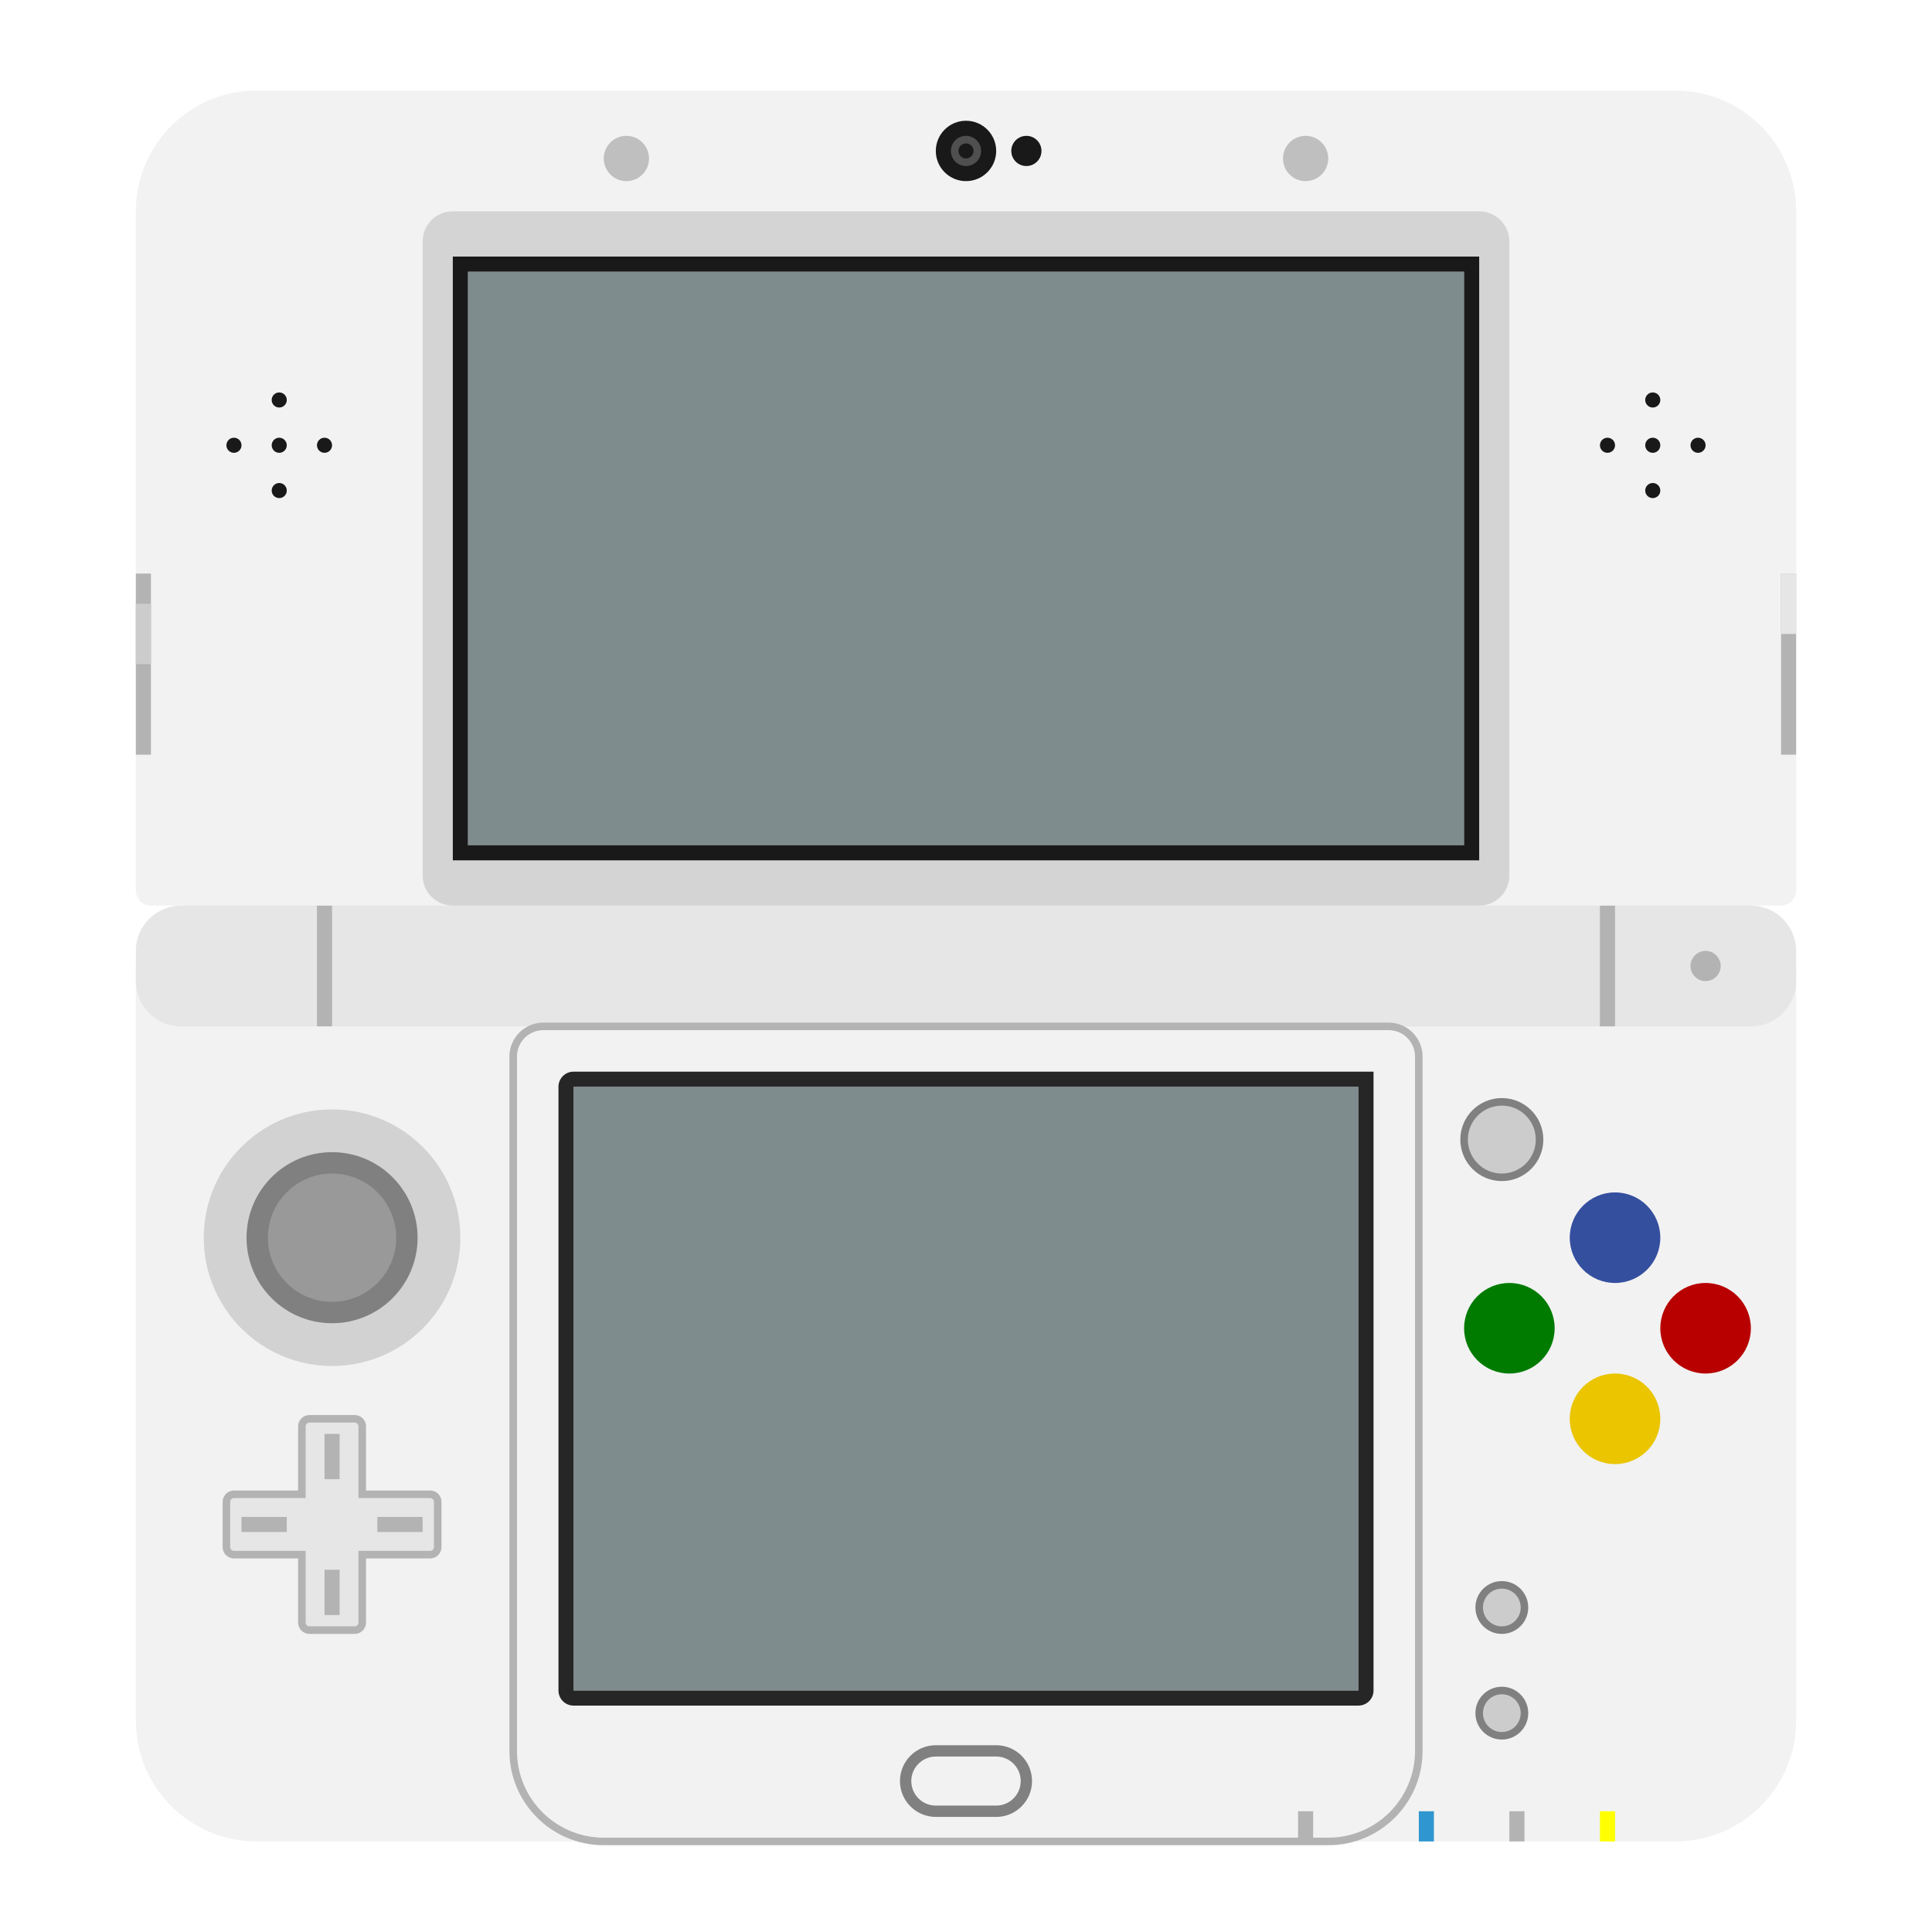
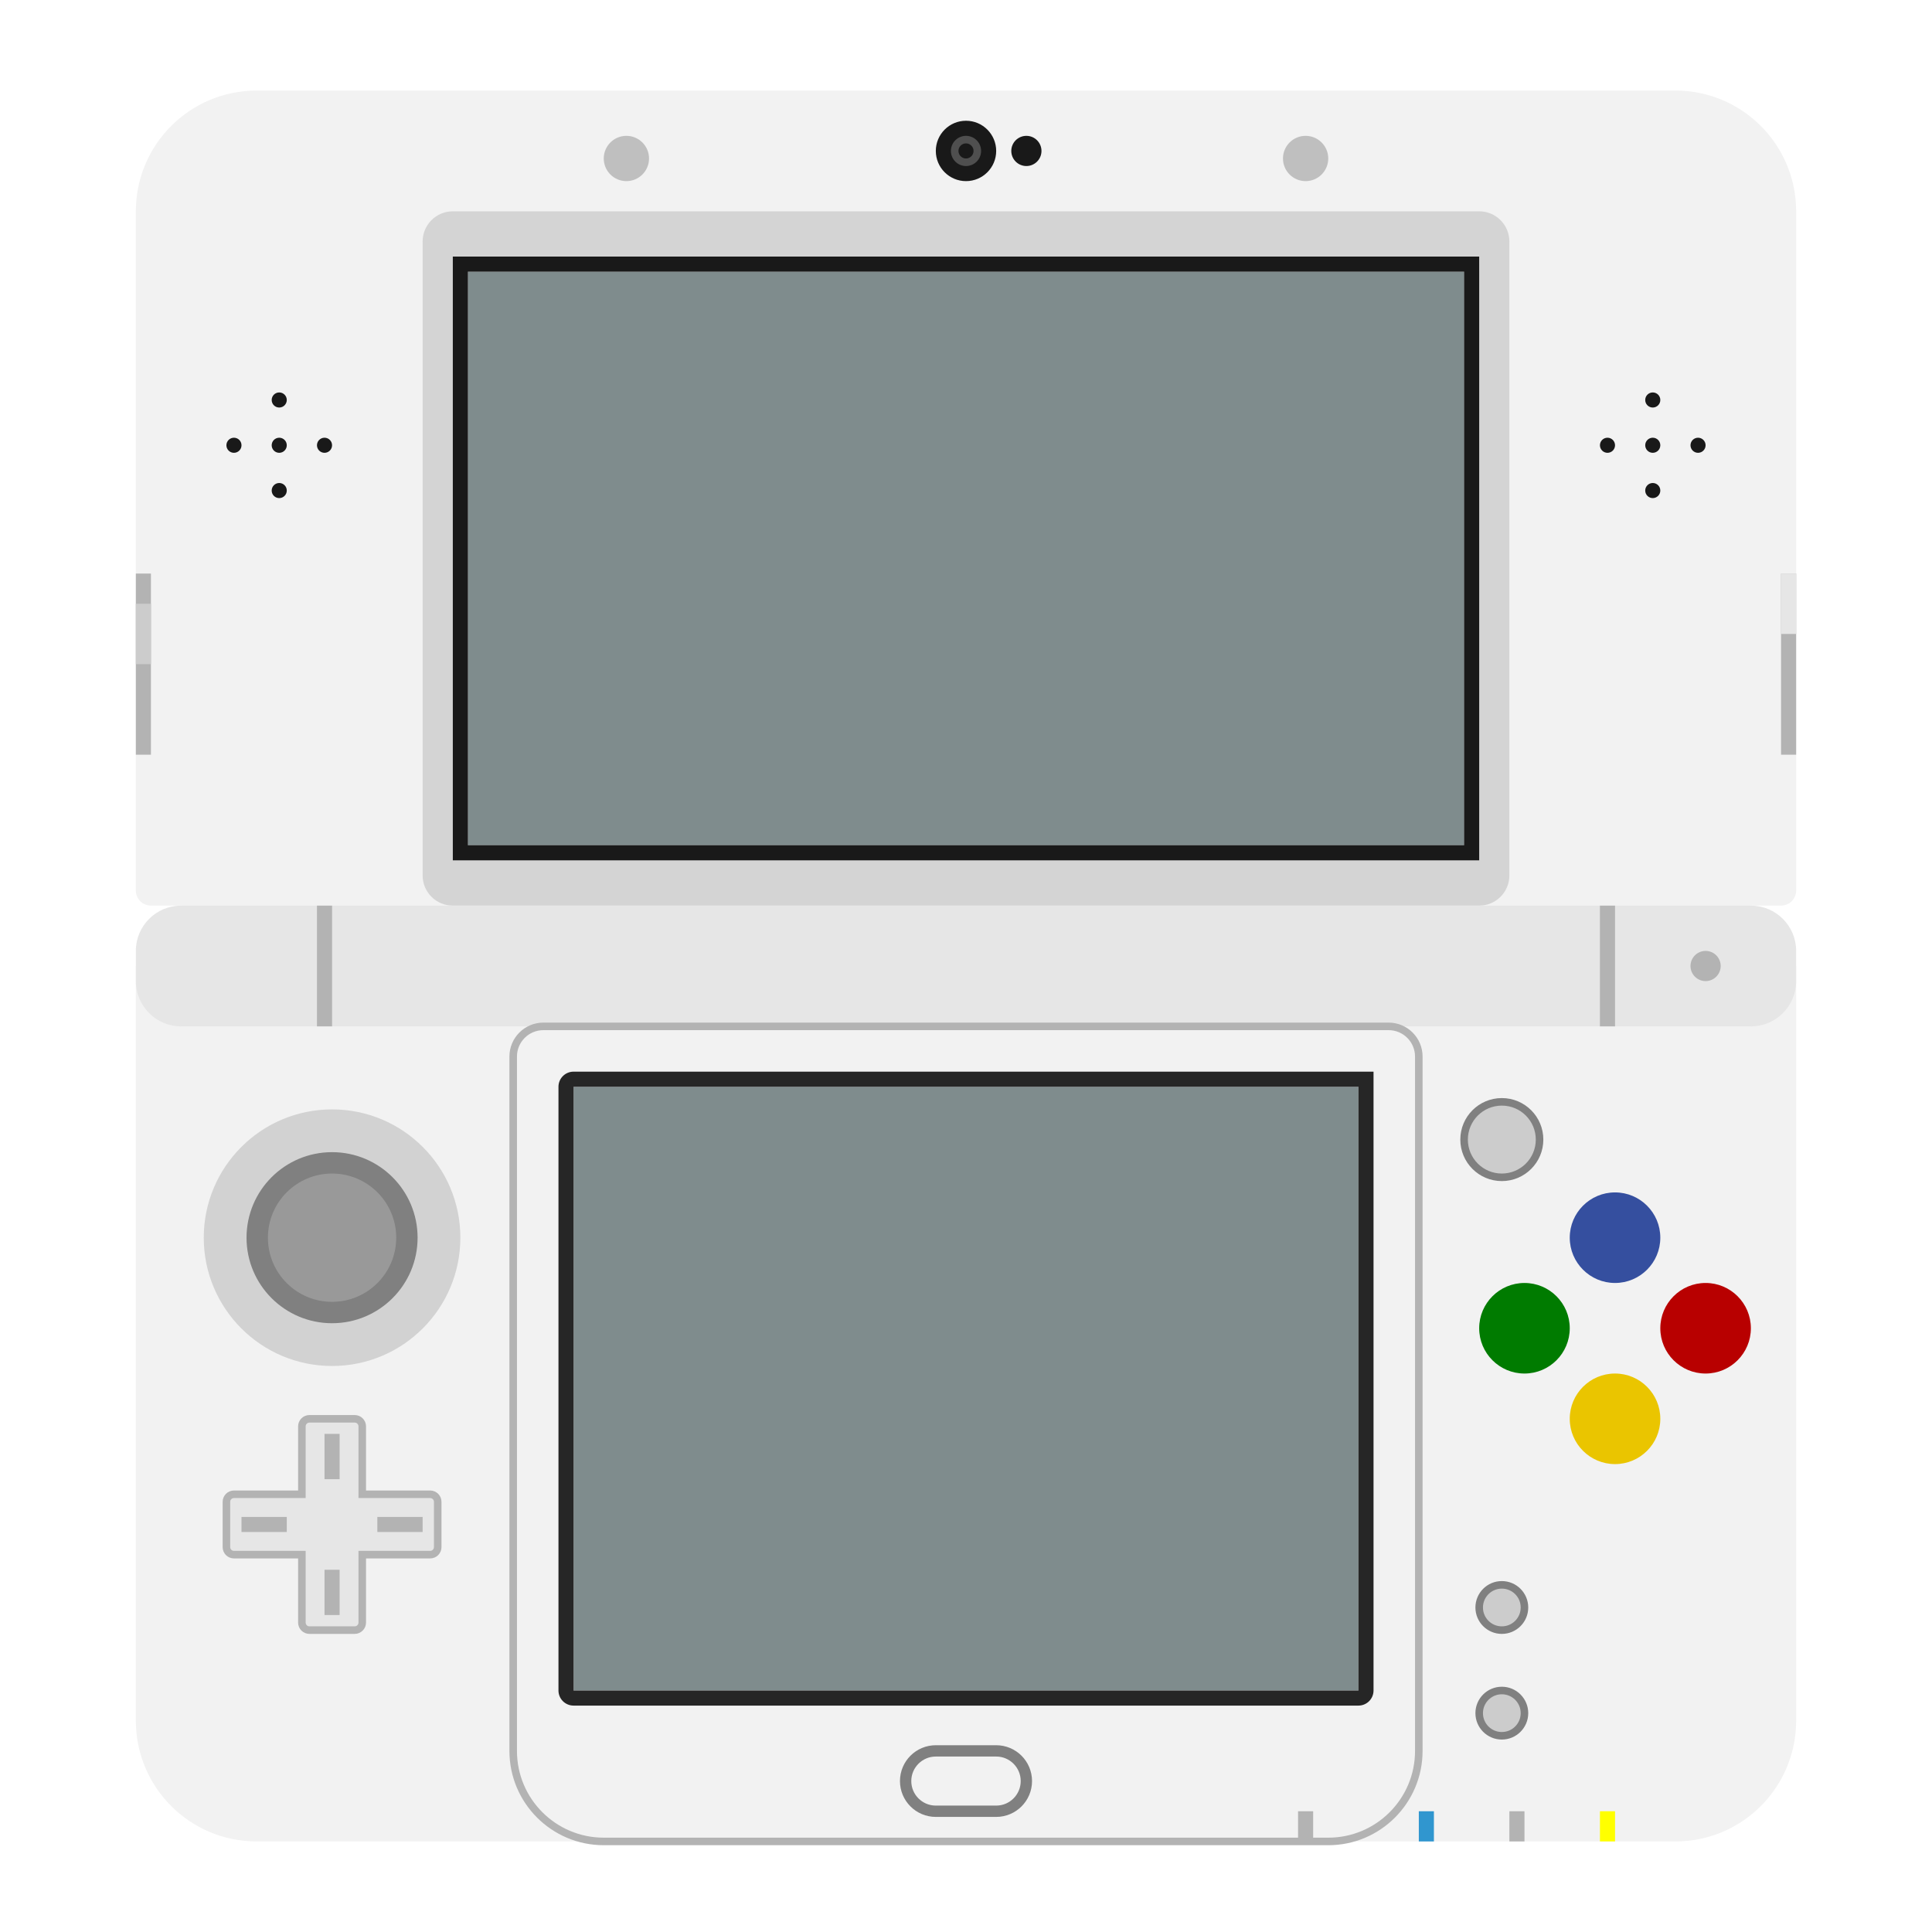
<svg xmlns="http://www.w3.org/2000/svg" viewBox="0 0 341.333 341.333" height="256" width="256" xml:space="preserve" id="svg2" version="1.1">
  <defs id="defs6">
    <clipPath id="clipPath18" clipPathUnits="userSpaceOnUse">
      <path id="path16" d="M 0,256 H 256 V 0 H 0 Z" />
    </clipPath>
    <clipPath id="clipPath26" clipPathUnits="userSpaceOnUse">
      <path id="path24" d="M 12,252 H 244 V 4 H 12 Z" />
    </clipPath>
    <clipPath id="clipPath18-0" clipPathUnits="userSpaceOnUse">
      <path id="path16-8" d="M 0,256 H 256 V 0 H 0 Z" />
    </clipPath>
    <clipPath id="clipPath26-4" clipPathUnits="userSpaceOnUse">
      <path id="path24-1" d="M 10,252 H 246 V 4 H 10 Z" />
    </clipPath>
  </defs>
  <g id="g22" transform="matrix(1.333333,0,0,-1.333333,0,341.3333)" />
  <path id="path38-9" style="fill:#f2f2f2;fill-opacity:1;fill-rule:nonzero;stroke:none;stroke-width:1.333" d="M 296,16 H 45.333 c -11.781,0 -21.333,9.552 -21.333,21.333 V 157.333 c 0,1.472 1.195,2.667 2.667,2.667 h 5.333 v 5.333 H 309.333 V 160 h 5.333 c 1.472,0 2.667,-1.195 2.667,-2.667 V 37.333 c 0,-11.781 -9.551,-21.333 -21.333,-21.333" />
  <path id="path42-2" style="fill:#d4d4d4;fill-opacity:1;fill-rule:nonzero;stroke:none;stroke-width:1.333" d="M 261.333,160 H 80 c -2.945,0 -5.333,-2.388 -5.333,-5.333 V 42.667 c 0,-2.945 2.388,-5.333 5.333,-5.333 h 181.333 c 2.945,0 5.333,2.388 5.333,5.333 V 154.667 c 0,2.945 -2.388,5.333 -5.333,5.333" />
  <path d="m 258.667,149.333 h -176 V 48 h 176 z" style="fill:#7f8c8d;fill-opacity:1;fill-rule:nonzero;stroke:none;stroke-width:1.333" id="path44" />
  <path id="path48" style="fill:#191919;fill-opacity:1;fill-rule:nonzero;stroke:none;stroke-width:1.333" d="M 261.333,45.333 H 258.667 82.667 80 V 48 149.333 152 h 2.667 176 2.667 V 149.333 48 Z M 258.667,149.333 H 82.667 V 48 h 176 z" />
  <path id="path52" style="fill:#191919;fill-opacity:1;fill-rule:nonzero;stroke:none;stroke-width:1.333" d="m 176,26.667 c 0,2.945 -2.388,5.333 -5.333,5.333 -2.945,0 -5.333,-2.388 -5.333,-5.333 0,-2.945 2.388,-5.333 5.333,-5.333 2.945,0 5.333,2.388 5.333,5.333" />
  <path id="path56" style="fill:#4f4f4f;fill-opacity:1;fill-rule:nonzero;stroke:none;stroke-width:1.333" d="m 168,26.667 c 0,-1.472 1.195,-2.667 2.667,-2.667 1.472,0 2.667,1.195 2.667,2.667 0,1.472 -1.195,2.667 -2.667,2.667 -1.472,0 -2.667,-1.195 -2.667,-2.667" />
  <path id="path60" style="fill:#191919;fill-opacity:1;fill-rule:nonzero;stroke:none;stroke-width:1.333" d="m 172,26.667 c 0,0.736 -0.597,1.333 -1.333,1.333 -0.736,0 -1.333,-0.597 -1.333,-1.333 0,-0.736 0.597,-1.333 1.333,-1.333 0.736,0 1.333,0.597 1.333,1.333" />
  <path id="path64" style="fill:#191919;fill-opacity:1;fill-rule:nonzero;stroke:none;stroke-width:1.333" d="m 178.667,26.667 c 0,1.472 1.195,2.667 2.667,2.667 1.472,0 2.667,-1.195 2.667,-2.667 0,-1.472 -1.195,-2.667 -2.667,-2.667 -1.472,0 -2.667,1.195 -2.667,2.667" />
  <path id="path68" style="fill:#bfbfbf;fill-opacity:1;fill-rule:nonzero;stroke:none;stroke-width:1.333" d="m 114.667,28 c 0,2.209 -1.791,4 -4,4 -2.209,0 -4,-1.791 -4,-4 0,-2.209 1.791,-4 4,-4 2.209,0 4,1.791 4,4" />
  <path id="path72" style="fill:#bfbfbf;fill-opacity:1;fill-rule:nonzero;stroke:none;stroke-width:1.333" d="m 234.667,28 c 0,2.209 -1.791,4 -4,4 -2.209,0 -4,-1.791 -4,-4 0,-2.209 1.791,-4 4,-4 2.209,0 4,1.791 4,4" />
  <path id="path76" style="fill:#191919;fill-opacity:1;fill-rule:nonzero;stroke:none;stroke-width:1.333" d="m 48,70.667 c 0,0.736 0.597,1.333 1.333,1.333 0.736,0 1.333,-0.597 1.333,-1.333 0,-0.736 -0.597,-1.333 -1.333,-1.333 -0.736,0 -1.333,0.597 -1.333,1.333 m 0,16 c 0,0.736 0.597,1.333 1.333,1.333 0.736,0 1.333,-0.597 1.333,-1.333 0,-0.736 -0.597,-1.333 -1.333,-1.333 -0.736,0 -1.333,0.597 -1.333,1.333 m -8,-8 c 0,0.736 0.597,1.333 1.333,1.333 0.736,0 1.333,-0.597 1.333,-1.333 0,-0.736 -0.597,-1.333 -1.333,-1.333 -0.736,0 -1.333,0.597 -1.333,1.333 m 16,0 c 0,0.736 0.597,1.333 1.333,1.333 0.736,0 1.333,-0.597 1.333,-1.333 0,-0.736 -0.597,-1.333 -1.333,-1.333 -0.736,0 -1.333,0.597 -1.333,1.333 m -6.667,-1.333 c 0.736,0 1.333,0.597 1.333,1.333 0,0.736 -0.597,1.333 -1.333,1.333 -0.736,0 -1.333,-0.597 -1.333,-1.333 0,-0.736 0.597,-1.333 1.333,-1.333" />
  <path id="path80" style="fill:#191919;fill-opacity:1;fill-rule:nonzero;stroke:none;stroke-width:1.333" d="m 290.667,70.667 c 0,0.736 0.596,1.333 1.333,1.333 0.737,0 1.333,-0.597 1.333,-1.333 0,-0.736 -0.596,-1.333 -1.333,-1.333 -0.737,0 -1.333,0.597 -1.333,1.333 m 0,16 c 0,0.736 0.596,1.333 1.333,1.333 0.737,0 1.333,-0.597 1.333,-1.333 0,-0.736 -0.596,-1.333 -1.333,-1.333 -0.737,0 -1.333,0.597 -1.333,1.333 m -8,-8 c 0,0.736 0.596,1.333 1.333,1.333 0.737,0 1.333,-0.597 1.333,-1.333 0,-0.736 -0.596,-1.333 -1.333,-1.333 -0.737,0 -1.333,0.597 -1.333,1.333 m 16,0 c 0,0.736 0.596,1.333 1.333,1.333 0.737,0 1.333,-0.597 1.333,-1.333 0,-0.736 -0.596,-1.333 -1.333,-1.333 -0.737,0 -1.333,0.597 -1.333,1.333 M 292,77.333 c 0.737,0 1.333,0.597 1.333,1.333 0,0.736 -0.596,1.333 -1.333,1.333 -0.737,0 -1.333,-0.597 -1.333,-1.333 0,-0.736 0.596,-1.333 1.333,-1.333" />
  <path d="m 24,133.333 h 2.667 v -32 h -2.667 z" style="fill:#b3b3b3;fill-opacity:1;fill-rule:nonzero;stroke:none;stroke-width:1.333" id="path82-8" />
  <path d="m 24,117.333 h 2.667 v -10.667 h -2.667 z" style="fill:#cccccc;fill-opacity:1;fill-rule:nonzero;stroke:none;stroke-width:1.333" id="path84" />
  <path d="m 314.667,133.333 h 2.667 v -32 h -2.667 z" style="fill:#b3b3b3;fill-opacity:1;fill-rule:nonzero;stroke:none;stroke-width:1.333" id="path86-0" />
  <path d="m 314.667,112 h 2.667 v -10.667 h -2.667 z" style="fill:#e6e6e6;fill-opacity:1;fill-rule:nonzero;stroke:none;stroke-width:1.333" id="path88" />
  <path id="path92-8" style="fill:#f2f2f2;fill-opacity:1;fill-rule:nonzero;stroke:none;stroke-width:1.333" d="M 296,325.333 H 45.333 C 33.552,325.333 24,315.783 24,304 V 170.667 H 317.333 V 304 c 0,11.783 -9.551,21.333 -21.333,21.333" />
  <path id="path96-6" style="fill:#e6e6e6;fill-opacity:1;fill-rule:nonzero;stroke:none;stroke-width:1.333" d="M 309.333,181.333 H 32 c -4.417,0 -8,-3.583 -8,-8 V 168 c 0,-4.417 3.583,-8 8,-8 h 277.333 c 4.417,0 8,3.583 8,8 v 5.333 c 0,4.417 -3.583,8 -8,8" />
  <path d="M 58.667,181.333 H 56 V 160 h 2.667 z" style="fill:#b3b3b3;fill-opacity:1;fill-rule:nonzero;stroke:none;stroke-width:1.333" id="path98" />
  <path d="m 285.333,181.333 h -2.667 V 160 h 2.667 z" style="fill:#b3b3b3;fill-opacity:1;fill-rule:nonzero;stroke:none;stroke-width:1.333" id="path100-6" />
  <path id="path104-5" style="fill:#b3b3b3;fill-opacity:1;fill-rule:nonzero;stroke:none;stroke-width:1.333" d="m 304,170.667 c 0,1.472 -1.195,2.667 -2.667,2.667 -1.472,0 -2.667,-1.195 -2.667,-2.667 0,-1.472 1.195,-2.667 2.667,-2.667 1.472,0 2.667,1.195 2.667,2.667" />
  <path id="path108-8" style="fill:#d2d2d2;fill-opacity:1;fill-rule:nonzero;stroke:none;stroke-width:1.333" d="m 81.333,218.667 c 0,12.519 -10.148,22.667 -22.667,22.667 -12.519,0 -22.667,-10.148 -22.667,-22.667 C 36,206.148 46.148,196 58.667,196 c 12.519,0 22.667,10.148 22.667,22.667" />
  <path id="path112-0" style="fill:#808080;fill-opacity:1;fill-rule:nonzero;stroke:none;stroke-width:1.333" d="m 73.778,218.667 c 0,8.345 -6.765,15.111 -15.111,15.111 -8.347,0 -15.112,-6.765 -15.112,-15.111 0,-8.345 6.765,-15.111 15.112,-15.111 8.345,0 15.111,6.765 15.111,15.111" />
  <path id="path116-9" style="fill:#999999;fill-opacity:1;fill-rule:nonzero;stroke:none;stroke-width:1.333" d="m 70,218.667 c 0,6.259 -5.075,11.333 -11.333,11.333 -6.259,0 -11.333,-5.075 -11.333,-11.333 0,-6.259 5.075,-11.333 11.333,-11.333 6.259,0 11.333,5.075 11.333,11.333" />
  <path id="path120-9" style="fill:#e6e6e6;fill-opacity:1;fill-rule:nonzero;stroke:#b3b3b3;stroke-width:1.333" d="m 76,264 h -12 v -12 c 0,-0.737 -0.597,-1.333 -1.333,-1.333 h -8 c -0.736,0 -1.333,0.596 -1.333,1.333 v 12 h -12 c -0.736,0 -1.333,0.596 -1.333,1.333 v 8 c 0,0.737 0.597,1.333 1.333,1.333 h 12 v 12 c 0,0.737 0.597,1.333 1.333,1.333 h 8 c 0.736,0 1.333,-0.596 1.333,-1.333 v -12 h 12 c 0.736,0 1.333,-0.596 1.333,-1.333 v -8 C 77.333,264.596 76.736,264 76,264" />
  <path d="m 57.333,253.333 h 2.667 v 8 h -2.667 z" style="fill:#b3b3b3;fill-opacity:1;fill-rule:nonzero;stroke:none;stroke-width:1.333" id="path122" />
  <path d="m 57.333,277.333 h 2.667 v 8 h -2.667 z" style="fill:#b3b3b3;fill-opacity:1;fill-rule:nonzero;stroke:none;stroke-width:1.333" id="path124-4" />
  <path d="M 74.667,270.667 H 66.667 V 268 h 8 z" style="fill:#b3b3b3;fill-opacity:1;fill-rule:nonzero;stroke:none;stroke-width:1.333" id="path126" />
  <path d="m 50.667,270.667 h -8 V 268 h 8 z" style="fill:#b3b3b3;fill-opacity:1;fill-rule:nonzero;stroke:none;stroke-width:1.333" id="path128-7" />
  <path id="path132-0" style="fill:#f2f2f2;fill-opacity:1;fill-rule:nonzero;stroke:#b3b3b3;stroke-width:1.333;stroke-opacity:1" d="m 234.667,325.333 h -128 c -8.836,0 -16,-7.164 -16,-16 V 186.667 c 0,-2.945 2.388,-5.333 5.333,-5.333 h 149.333 c 2.945,0 5.333,2.388 5.333,5.333 v 122.667 c 0,8.836 -7.164,16 -16,16" />
  <path d="M 240,298.667 H 101.333 V 192 H 240 Z" style="fill:#7f8c8d;fill-opacity:1;fill-rule:nonzero;stroke:none;stroke-width:1.333" id="path134-3" />
  <path id="path138-0" style="fill:#262626;fill-opacity:1;fill-rule:nonzero;stroke:none;stroke-width:1.333" d="M 242.667,189.333 H 240 101.333 c -1.472,0 -2.667,1.195 -2.667,2.667 v 106.667 c 0,1.472 1.195,2.667 2.667,2.667 H 240 c 1.472,0 2.667,-1.195 2.667,-2.667 V 192 Z M 240,298.667 H 101.333 V 192 H 240 Z" />
  <path id="path142-1" style="fill:#f2f2f2;fill-opacity:1;fill-rule:nonzero;stroke:#808080;stroke-width:2;stroke-opacity:1;stroke-miterlimit:4;stroke-dasharray:none" d="m 176,320 h -10.667 c -2.945,0 -5.333,-2.388 -5.333,-5.333 0,-2.945 2.388,-5.333 5.333,-5.333 h 10.667 c 2.945,0 5.333,2.388 5.333,5.333 0,2.945 -2.388,5.333 -5.333,5.333" />
  <path d="M 229.333,325.333 H 232 V 320 h -2.667 z" style="fill:#b3b3b3;fill-opacity:1;fill-rule:nonzero;stroke:none;stroke-width:1.333" id="path144-0" />
  <path d="m 250.667,325.333 h 2.667 V 320 h -2.667 z" style="fill:#3096cf;fill-opacity:1;fill-rule:nonzero;stroke:none;stroke-width:1.333" id="path146-1" />
  <path d="m 266.667,325.333 h 2.667 V 320 h -2.667 z" style="fill:#b3b3b3;fill-opacity:1;fill-rule:nonzero;stroke:none;stroke-width:1.333" id="path148-0" />
  <path d="m 282.667,325.333 h 2.667 V 320 h -2.667 z" style="fill:#ffff00;fill-opacity:1;fill-rule:nonzero;stroke:none;stroke-width:1.333" id="path150-0" />
  <path id="path154" style="fill:#cccccc;fill-opacity:1;fill-rule:nonzero;stroke:#808080;stroke-width:1.333;stroke-opacity:1" d="m 269.333,284 c 0,-2.209 -1.791,-4 -4,-4 -2.209,0 -4,1.791 -4,4 0,2.209 1.791,4 4,4 2.209,0 4,-1.791 4,-4" />
  <path id="path158-9" style="fill:#cccccc;fill-opacity:1;fill-rule:nonzero;stroke:#808080;stroke-width:1.333;stroke-opacity:1" d="m 269.333,302.667 c 0,-2.209 -1.791,-4 -4,-4 -2.209,0 -4,1.791 -4,4 0,2.209 1.791,4 4,4 2.209,0 4,-1.791 4,-4" />
  <path id="path162-6" style="fill:#cccccc;fill-opacity:1;fill-rule:nonzero;stroke:#808080;stroke-width:1.333;stroke-opacity:1" d="M 272,201.333 C 272,205.016 269.016,208 265.333,208 c -3.683,0 -6.667,-2.984 -6.667,-6.667 0,-3.683 2.984,-6.667 6.667,-6.667 3.683,0 6.667,2.984 6.667,6.667" />
-   <path id="path166-8" style="fill:#354f9f;fill-opacity:1;fill-rule:nonzero;stroke:none;stroke-width:1.333" d="m 293.333,218.667 c 0,4.417 -3.583,8 -8,8 -4.417,0 -8,-3.583 -8,-8 0,-4.417 3.583,-8 8,-8 4.417,0 8,3.583 8,8" />
-   <path id="path170-7" style="fill:#eac500;fill-opacity:1;fill-rule:nonzero;stroke:none;stroke-width:1.333" d="m 293.333,250.667 c 0,4.417 -3.583,8 -8,8 -4.417,0 -8,-3.583 -8,-8 0,-4.417 3.583,-8 8,-8 4.417,0 8,3.583 8,8" />
-   <path id="path174-5" style="fill:#007b00;fill-opacity:1;fill-rule:nonzero;stroke:none;stroke-width:1.333" d="m 274.667,234.667 c 0,4.417 -3.583,8 -8,8 -4.417,0 -8,-3.583 -8,-8 0,-4.417 3.583,-8 8,-8 4.417,0 8,3.583 8,8" />
-   <path id="path178-7" style="fill:#b80000;fill-opacity:1;fill-rule:nonzero;stroke:none;stroke-width:1.333" d="m 309.333,234.667 c 0,4.417 -3.583,8 -8,8 -4.417,0 -8,-3.583 -8,-8 0,-4.417 3.583,-8 8,-8 4.417,0 8,3.583 8,8" />
+   <g id="g866">
+     <path d="m 293.333,218.667 c 0,4.417 -3.583,8 -8,8 -4.417,0 -8,-3.583 -8,-8 0,-4.417 3.583,-8 8,-8 4.417,0 8,3.583 8,8" style="fill:#354f9f;fill-opacity:1;fill-rule:nonzero;stroke:none;stroke-width:1.333" id="path166-8" />
+     <path d="m 293.333,250.667 c 0,4.417 -3.583,8 -8,8 -4.417,0 -8,-3.583 -8,-8 0,-4.417 3.583,-8 8,-8 4.417,0 8,3.583 8,8" style="fill:#eac500;fill-opacity:1;fill-rule:nonzero;stroke:none;stroke-width:1.333" id="path170-7" />
+   </g>
+   <path d="m 301.333,242.667 c -4.417,0 -8,-3.583 -8,-8 0,-4.417 3.583,-8 8,-8 4.417,0 8,3.583 8,8 0,4.417 -3.583,8 -8,8" style="fill:#b80000;fill-opacity:1;fill-rule:nonzero;stroke:none;stroke-width:1.333" id="path868" />
+   <path d="m 269.333,242.667 c -4.417,0 -8,-3.583 -8,-8 0,-4.417 3.583,-8 8,-8 4.417,0 8,3.583 8,8 0,4.417 -3.583,8 -8,8" style="fill:#007b00;fill-opacity:1;fill-rule:nonzero;stroke:none;stroke-width:1.333" id="path870" />
</svg>
